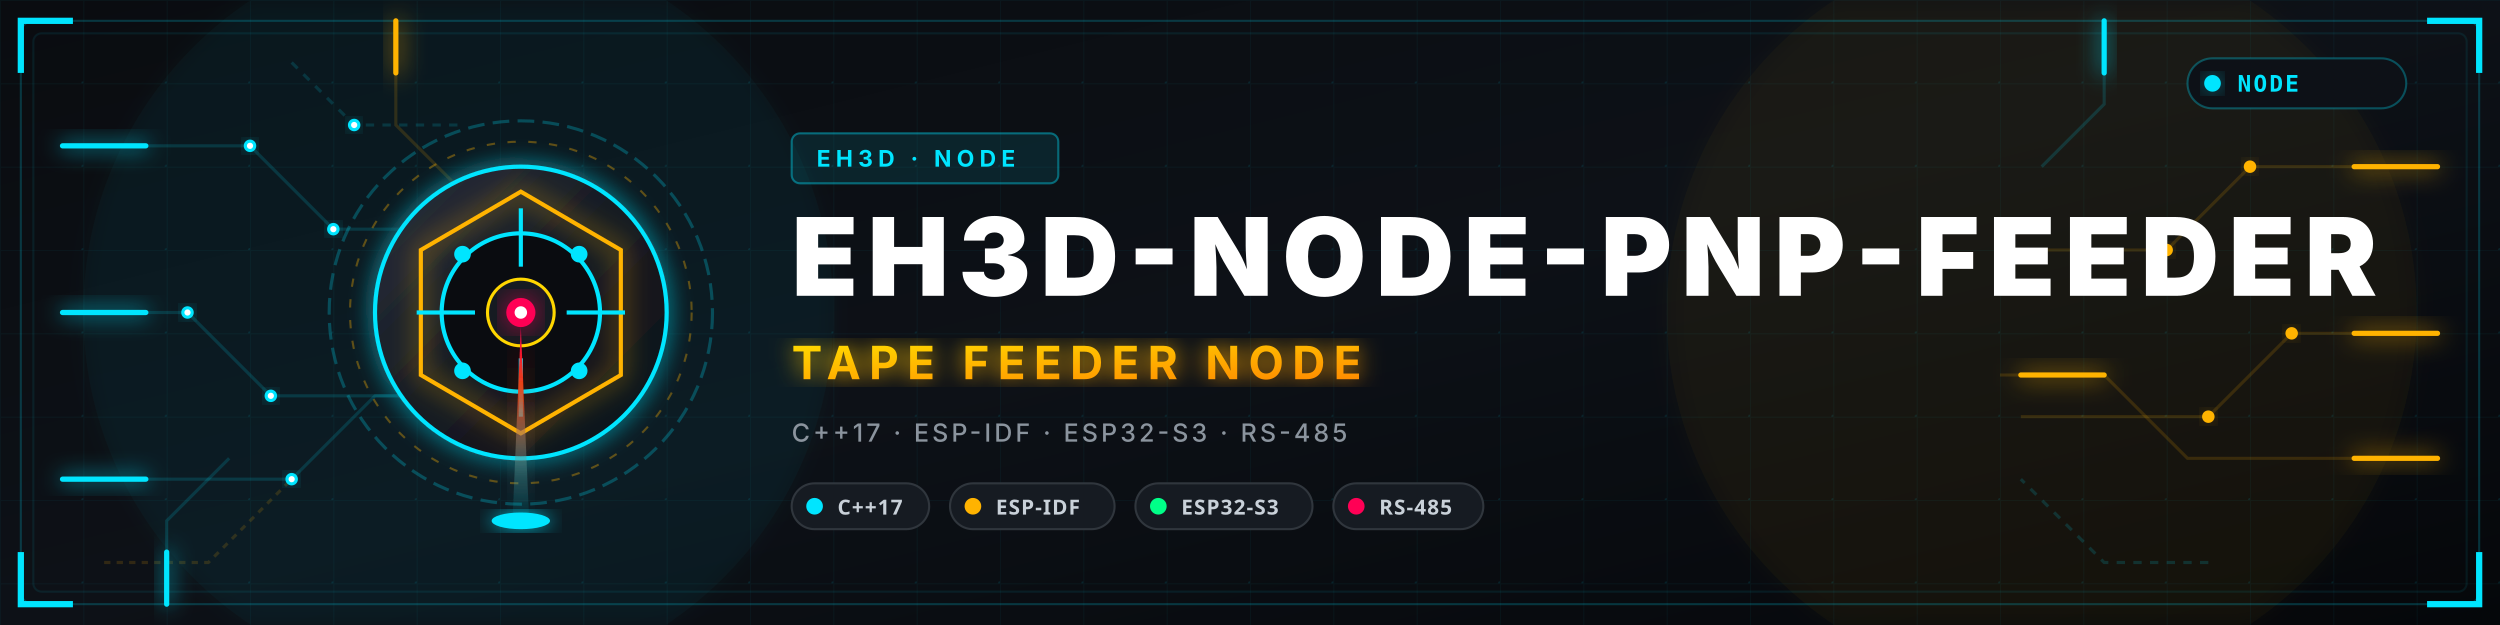
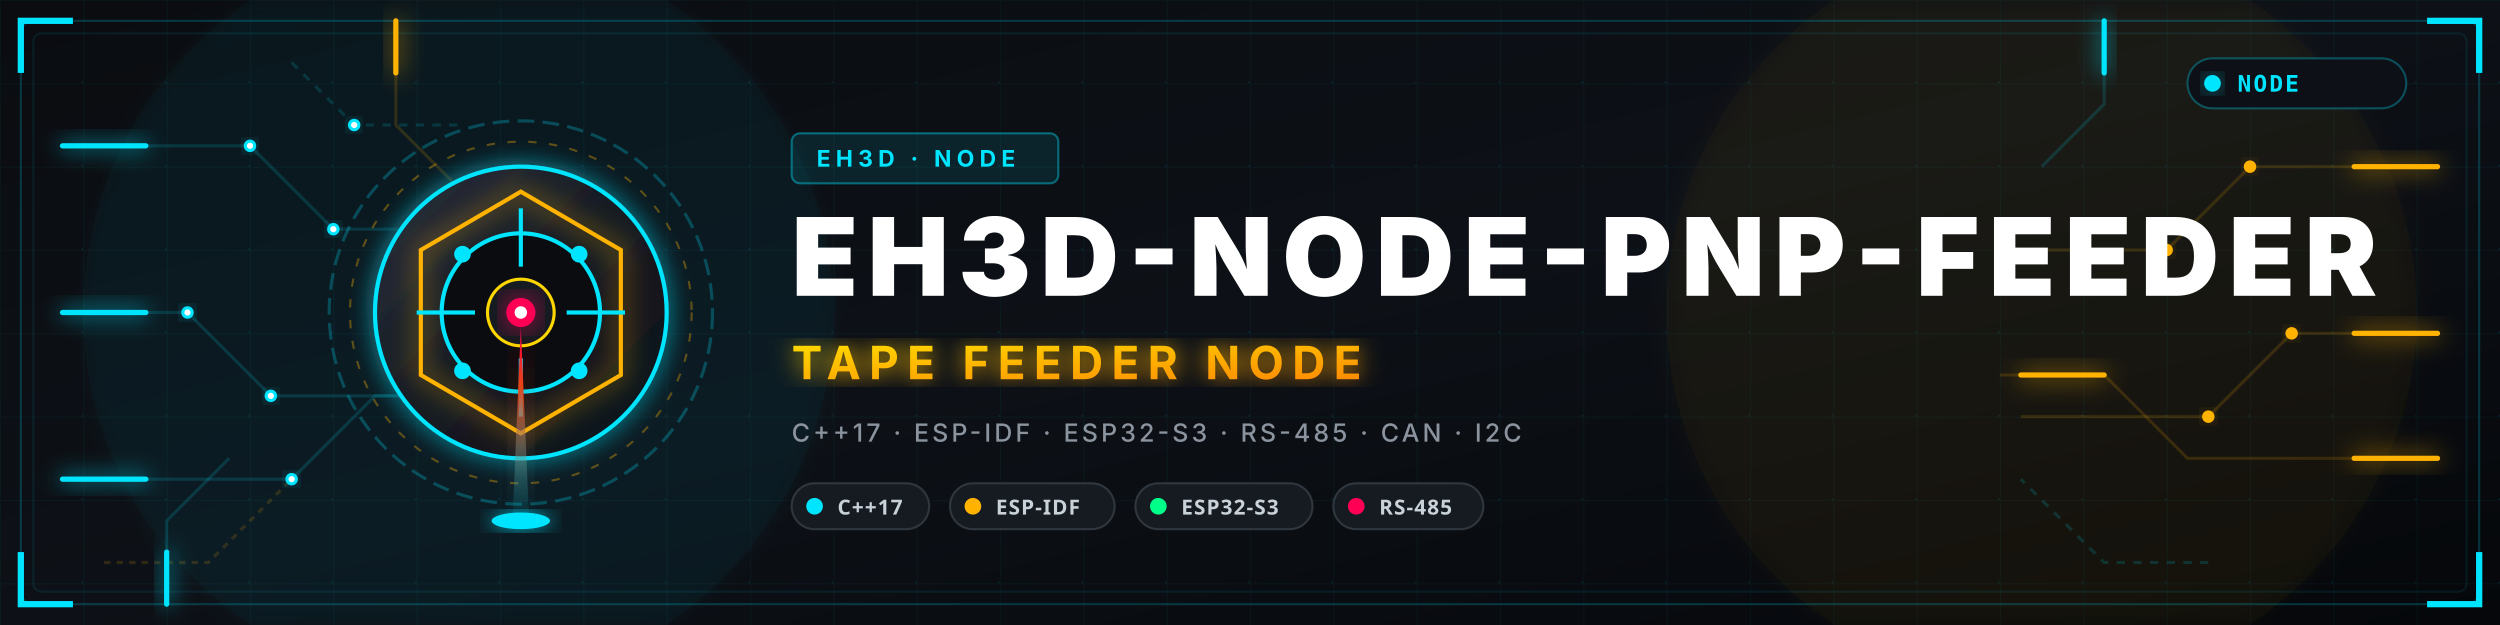
<svg xmlns="http://www.w3.org/2000/svg" viewBox="0 0 1200 300" width="100%" height="100%">
  <defs>
    <linearGradient id="bgGlow" x1="0%" y1="0%" x2="100%" y2="100%">
      <stop offset="0%" stop-color="#0A0C10" />
      <stop offset="50%" stop-color="#0D1117" />
      <stop offset="100%" stop-color="#05070A" />
    </linearGradient>
    <linearGradient id="cyanGlow" x1="0%" y1="0%" x2="100%" y2="0%">
      <stop offset="0%" stop-color="#00E5FF" stop-opacity="0.8" />
      <stop offset="100%" stop-color="#0088FF" stop-opacity="0.9" />
    </linearGradient>
    <linearGradient id="goldGlow" x1="0%" y1="0%" x2="100%" y2="100%">
      <stop offset="0%" stop-color="#FFD700" />
      <stop offset="100%" stop-color="#FF8C00" />
    </linearGradient>
    <linearGradient id="laserBeam" x1="0%" y1="0%" x2="0%" y2="100%">
      <stop offset="0%" stop-color="#FF0055" stop-opacity="1" />
      <stop offset="30%" stop-color="#FF3300" stop-opacity="0.9" />
      <stop offset="100%" stop-color="#00E5FF" stop-opacity="0" />
    </linearGradient>
    <linearGradient id="metalGradient" x1="0%" y1="0%" x2="100%" y2="100%">
      <stop offset="0%" stop-color="#2A303C" />
      <stop offset="50%" stop-color="#161B22" />
      <stop offset="100%" stop-color="#0D1117" />
    </linearGradient>
    <filter id="glowCyan" x="-20%" y="-20%" width="140%" height="140%">
      <feGaussianBlur stdDeviation="5" result="blur" />
      <feMerge>
        <feMergeNode in="blur" />
        <feMergeNode in="SourceGraphic" />
      </feMerge>
    </filter>
    <filter id="glowGold" x="-20%" y="-20%" width="140%" height="140%">
      <feGaussianBlur stdDeviation="6" result="blur" />
      <feMerge>
        <feMergeNode in="blur" />
        <feMergeNode in="SourceGraphic" />
      </feMerge>
    </filter>
    <filter id="glowLaser" x="-30%" y="-30%" width="160%" height="160%">
      <feGaussianBlur stdDeviation="8" result="blur" />
      <feMerge>
        <feMergeNode in="blur" />
        <feMergeNode in="SourceGraphic" />
      </feMerge>
    </filter>
    <pattern id="cyberGrid" width="40" height="40" patternUnits="userSpaceOnUse">
      <path d="M 40 0 L 0 0 0 40" fill="none" stroke="#00E5FF" stroke-opacity="0.04" stroke-width="1" />
      <circle cx="40" cy="40" r="1" fill="#00E5FF" fill-opacity="0.1" />
    </pattern>
    <g id="pcbNode">
      <circle cx="0" cy="0" r="3" fill="#00E5FF" filter="url(#glowCyan)" />
      <circle cx="0" cy="0" r="1.5" fill="#FFFFFF" />
    </g>
  </defs>
  <rect width="1200" height="300" fill="url(#bgGlow)" />
  <rect width="1200" height="300" fill="url(#cyberGrid)" />
  <circle cx="220" cy="150" r="180" fill="#00E5FF" fill-opacity="0.03" filter="url(#glowCyan)">
    <animate attributeName="fill-opacity" values="0.02;0.05;0.02" dur="6s" repeatCount="indefinite" />
  </circle>
  <circle cx="980" cy="150" r="180" fill="#FFB300" fill-opacity="0.03" filter="url(#glowGold)">
    <animate attributeName="fill-opacity" values="0.02;0.05;0.02" dur="6s" repeatCount="indefinite" />
  </circle>
  <rect x="10" y="10" width="1180" height="280" fill="none" stroke="#00E5FF" stroke-opacity="0.2" stroke-width="1" rx="6" />
  <rect x="16" y="16" width="1168" height="268" fill="none" stroke="#00E5FF" stroke-opacity="0.08" stroke-width="1" rx="4" />
  <path d="M 10 35 L 10 10 L 35 10" fill="none" stroke="#00E5FF" stroke-width="3">
    <animate attributeName="stroke-opacity" values="0.6;1;0.6" dur="3s" repeatCount="indefinite" />
  </path>
  <path d="M 1190 35 L 1190 10 L 1165 10" fill="none" stroke="#00E5FF" stroke-width="3">
    <animate attributeName="stroke-opacity" values="0.6;1;0.6" dur="3s" repeatCount="indefinite" />
  </path>
  <path d="M 10 265 L 10 290 L 35 290" fill="none" stroke="#00E5FF" stroke-width="3">
    <animate attributeName="stroke-opacity" values="0.6;1;0.6" dur="3s" repeatCount="indefinite" />
  </path>
  <path d="M 1190 265 L 1190 290 L 1165 290" fill="none" stroke="#00E5FF" stroke-width="3">
    <animate attributeName="stroke-opacity" values="0.6;1;0.6" dur="3s" repeatCount="indefinite" />
  </path>
  <g stroke="#00E5FF" stroke-opacity="0.15" stroke-width="1.5" fill="none">
    <path d="M 30 70 L 120 70 L 160 110 L 240 110" />
    <path d="M 30 150 L 90 150 L 130 190 L 220 190" />
    <path d="M 30 230 L 140 230 L 180 190 L 210 190" />
    <path d="M 80 290 L 80 250 L 110 220" />
    <path d="M 190 10 L 190 60 L 220 90" stroke="#FFB300" stroke-opacity="0.15" />
    <path d="M 140 30 L 170 60 L 220 60" stroke-dasharray="4,4" />
    <path d="M 50 270 L 100 270 L 140 230" stroke="#FFB300" stroke-opacity="0.15" stroke-dasharray="3,3" />
  </g>
  <g fill="none" stroke-linecap="round" stroke-linejoin="round">
    <path d="M 30 70 L 120 70 L 160 110 L 240 110" stroke="#00E5FF" stroke-width="2.5" stroke-dasharray="40, 240" filter="url(#glowCyan)">
      <animate attributeName="stroke-dashoffset" values="280;0" dur="3s" repeatCount="indefinite" />
    </path>
    <path d="M 30 150 L 90 150 L 130 190 L 220 190" stroke="#00E5FF" stroke-width="2.5" stroke-dasharray="40, 220" filter="url(#glowCyan)">
      <animate attributeName="stroke-dashoffset" values="260;0" dur="3.5s" repeatCount="indefinite" />
    </path>
    <path d="M 30 230 L 140 230 L 180 190 L 210 190" stroke="#00E5FF" stroke-width="2.5" stroke-dasharray="40, 230" filter="url(#glowCyan)">
      <animate attributeName="stroke-dashoffset" values="270;0" dur="3.2s" repeatCount="indefinite" />
    </path>
    <path d="M 80 290 L 80 250 L 110 220" stroke="#00E5FF" stroke-width="2.5" stroke-dasharray="25, 100" filter="url(#glowCyan)">
      <animate attributeName="stroke-dashoffset" values="125;0" dur="2.5s" repeatCount="indefinite" />
    </path>
    <path d="M 190 10 L 190 60 L 220 90" stroke="#FFB300" stroke-width="2.5" stroke-dasharray="25, 90" filter="url(#glowGold)">
      <animate attributeName="stroke-dashoffset" values="115;0" dur="2.8s" repeatCount="indefinite" />
    </path>
  </g>
  <use href="#pcbNode" x="120" y="70" />
  <use href="#pcbNode" x="160" y="110" />
  <use href="#pcbNode" x="90" y="150" />
  <use href="#pcbNode" x="130" y="190" />
  <use href="#pcbNode" x="140" y="230" />
  <use href="#pcbNode" x="170" y="60" />
  <g stroke="#FFB300" stroke-opacity="0.15" stroke-width="1.5" fill="none">
    <path d="M 1170 80 L 1080 80 L 1040 120 L 960 120" />
    <path d="M 1170 160 L 1100 160 L 1060 200 L 970 200" />
    <path d="M 1170 220 L 1050 220 L 1010 180 M 1010 180 L 960 180" />
    <path d="M 1010 10 L 1010 50 L 980 80" stroke="#00E5FF" stroke-opacity="0.15" />
    <path d="M 1060 270 L 1010 270 L 970 230" stroke="#00E5FF" stroke-opacity="0.15" stroke-dasharray="4,4" />
  </g>
  <g fill="none" stroke-linecap="round" stroke-linejoin="round">
    <path d="M 1170 80 L 1080 80 L 1040 120 L 960 120" stroke="#FFB300" stroke-width="2.5" stroke-dasharray="40, 230" filter="url(#glowGold)">
      <animate attributeName="stroke-dashoffset" values="0;270" dur="3.5s" repeatCount="indefinite" />
    </path>
    <path d="M 1170 160 L 1100 160 L 1060 200 L 970 200" stroke="#FFB300" stroke-width="2.5" stroke-dasharray="40, 240" filter="url(#glowGold)">
      <animate attributeName="stroke-dashoffset" values="0;280" dur="3.8s" repeatCount="indefinite" />
    </path>
    <path d="M 1170 220 L 1050 220 L 1010 180 M 1010 180 L 960 180" stroke="#FFB300" stroke-width="2.5" stroke-dasharray="40, 250" filter="url(#glowGold)">
      <animate attributeName="stroke-dashoffset" values="0;290" dur="4s" repeatCount="indefinite" />
    </path>
    <path d="M 1010 10 L 1010 50 L 980 80" stroke="#00E5FF" stroke-width="2.5" stroke-dasharray="25, 95" filter="url(#glowCyan)">
      <animate attributeName="stroke-dashoffset" values="0;120" dur="2.6s" repeatCount="indefinite" />
    </path>
  </g>
  <circle cx="1080" cy="80" r="3" fill="#FFB300" filter="url(#glowGold)" />
  <circle cx="1040" cy="120" r="3" fill="#FFB300" filter="url(#glowGold)" />
  <circle cx="1100" cy="160" r="3" fill="#FFB300" filter="url(#glowGold)" />
  <circle cx="1060" cy="200" r="3" fill="#FFB300" filter="url(#glowGold)" />
  <g transform="translate(250, 150)">
    <g>
      <circle cx="0" cy="0" r="92" fill="none" stroke="#00E5FF" stroke-opacity="0.25" stroke-width="1.5" stroke-dasharray="8,4" />
      <circle cx="0" cy="0" r="82" fill="none" stroke="#FFB300" stroke-opacity="0.35" stroke-width="1" stroke-dasharray="4,6" />
      <animateTransform attributeName="transform" type="rotate" from="0 0 0" to="360 0 0" dur="25s" repeatCount="indefinite" />
    </g>
    <circle cx="0" cy="0" r="70" fill="url(#metalGradient)" stroke="#00E5FF" stroke-width="2" filter="url(#glowCyan)" />
    <g>
      <polygon points="0,-58 48,-30 48,30 0,58 -48,30 -48,-30" fill="none" stroke="#FFB300" stroke-width="2" filter="url(#glowGold)" />
      <animateTransform attributeName="transform" type="rotate" from="360 0 0" to="0 0 0" dur="18s" repeatCount="indefinite" />
    </g>
    <circle cx="0" cy="0" r="38" fill="#0A0C10" stroke="#00E5FF" stroke-width="2" />
    <line x1="-50" y1="0" x2="-22" y2="0" stroke="#00E5FF" stroke-width="2" />
    <line x1="22" y1="0" x2="50" y2="0" stroke="#00E5FF" stroke-width="2" />
    <line x1="0" y1="-50" x2="0" y2="-22" stroke="#00E5FF" stroke-width="2" />
    <line x1="0" y1="22" x2="0" y2="50" stroke="#00E5FF" stroke-width="2" />
    <circle cx="0" cy="0" r="16" fill="#161B22" stroke="#FFD700" stroke-width="1.5" />
    <circle cx="0" cy="0" r="7" fill="#FF0055" filter="url(#glowLaser)">
      <animate attributeName="opacity" values="0.5;1;0.5" dur="1.5s" repeatCount="indefinite" />
    </circle>
    <circle cx="0" cy="0" r="3" fill="#FFFFFF" />
    <g>
      <circle cx="-28" cy="-28" r="4" fill="#00E5FF" />
      <circle cx="28" cy="-28" r="4" fill="#00E5FF" />
      <circle cx="-28" cy="28" r="4" fill="#00E5FF" />
      <circle cx="28" cy="28" r="4" fill="#00E5FF" />
      <animateTransform attributeName="transform" type="scale" values="1;1.05;1" dur="2s" repeatCount="indefinite" additive="sum" />
    </g>
  </g>
  <path d="M 250 157 L 246 250 L 254 250 Z" fill="url(#laserBeam)" filter="url(#glowLaser)">
    <animate attributeName="opacity" values="0.3;1;0.3" dur="1.2s" repeatCount="indefinite" />
  </path>
  <ellipse cx="250" cy="250" rx="14" ry="4" fill="#00E5FF" filter="url(#glowCyan)">
    <animate attributeName="rx" values="10;18;10" dur="1.2s" repeatCount="indefinite" />
    <animate attributeName="opacity" values="0.4;1;0.4" dur="1.2s" repeatCount="indefinite" />
  </ellipse>
  <g transform="translate(380, 0)">
    <g transform="translate(0, 82)">
      <rect x="0" y="-18" width="128" height="24" rx="4" fill="#00E5FF" fill-opacity="0.1" stroke="#00E5FF" stroke-opacity="0.4" stroke-width="1">
        <animate attributeName="stroke-opacity" values="0.3;0.8;0.3" dur="4s" repeatCount="indefinite" />
      </rect>
      <text x="12" y="-2" font-family="'Inter', 'Segoe UI', 'Roboto', sans-serif" font-weight="700" font-size="11" fill="#00E5FF" letter-spacing="2.5">EH3D · NODE</text>
    </g>
    <text x="0" y="142" font-family="'Inter', 'Segoe UI', 'Roboto', sans-serif" font-weight="900" font-size="52" fill="#FFFFFF" letter-spacing="4.6">EH3D-NODE-PNP-FEEDER</text>
    <text x="0" y="182" font-family="'Inter', 'Segoe UI', 'Roboto', sans-serif" font-weight="700" font-size="22" fill="url(#goldGlow)" letter-spacing="4" filter="url(#glowGold)">TAPE FEEDER NODE</text>
-     <text x="0" y="212" font-family="'Inter', 'Segoe UI', 'Roboto', sans-serif" font-weight="500" font-size="12" fill="#8B949E" letter-spacing="1.5">C++17 · ESP-IDF · ESP32-S3 · RS-485</text>
+     <text x="0" y="212" font-family="'Inter', 'Segoe UI', 'Roboto', sans-serif" font-weight="500" font-size="12" fill="#8B949E" letter-spacing="1.5">C++17 · ESP-IDF · ESP32-S3 · RS-485 · CAN · I2C</text>
    <g transform="translate(0, 232)">
      <rect x="0" y="0" width="66" height="22" rx="11" fill="#161B22" stroke="#30363D" stroke-width="1" />
      <circle cx="11" cy="11" r="4" fill="#00E5FF">
        <animate attributeName="opacity" values="0.5;1;0.5" dur="2.0s" repeatCount="indefinite" />
      </circle>
      <text x="22" y="15" font-family="sans-serif" font-weight="600" font-size="10" fill="#C9D1D9" letter-spacing="0.5">C++17</text>
      <rect x="76" y="0" width="79" height="22" rx="11" fill="#161B22" stroke="#30363D" stroke-width="1" />
      <circle cx="87" cy="11" r="4" fill="#FFB300">
        <animate attributeName="opacity" values="0.5;1;0.5" dur="2.2s" repeatCount="indefinite" />
      </circle>
      <text x="98" y="15" font-family="sans-serif" font-weight="600" font-size="10" fill="#C9D1D9" letter-spacing="0.5">ESP-IDF</text>
      <rect x="165" y="0" width="85" height="22" rx="11" fill="#161B22" stroke="#30363D" stroke-width="1" />
      <circle cx="176" cy="11" r="4" fill="#00FF88">
        <animate attributeName="opacity" values="0.5;1;0.5" dur="2.4s" repeatCount="indefinite" />
      </circle>
      <text x="187" y="15" font-family="sans-serif" font-weight="600" font-size="10" fill="#C9D1D9" letter-spacing="0.5">ESP32-S3</text>
      <rect x="260" y="0" width="72" height="22" rx="11" fill="#161B22" stroke="#30363D" stroke-width="1" />
      <circle cx="271" cy="11" r="4" fill="#FF0055">
        <animate attributeName="opacity" values="0.5;1;0.5" dur="2.6s" repeatCount="indefinite" />
      </circle>
      <text x="282" y="15" font-family="sans-serif" font-weight="600" font-size="10" fill="#C9D1D9" letter-spacing="0.5">RS-485</text>
    </g>
  </g>
  <g transform="translate(1060, 42)">
    <rect x="-10" y="-14" width="105" height="24" rx="12" fill="#0D1117" stroke="#00E5FF" stroke-opacity="0.3" stroke-width="1" />
    <circle cx="2" cy="-2" r="4" fill="#00E5FF" filter="url(#glowGold)">
      <animate attributeName="opacity" values="0.3;1;0.3" dur="1.5s" repeatCount="indefinite" />
    </circle>
    <text x="14" y="2" font-family="monospace" font-weight="700" font-size="11" fill="#00E5FF" letter-spacing="1">NODE</text>
  </g>
</svg>
